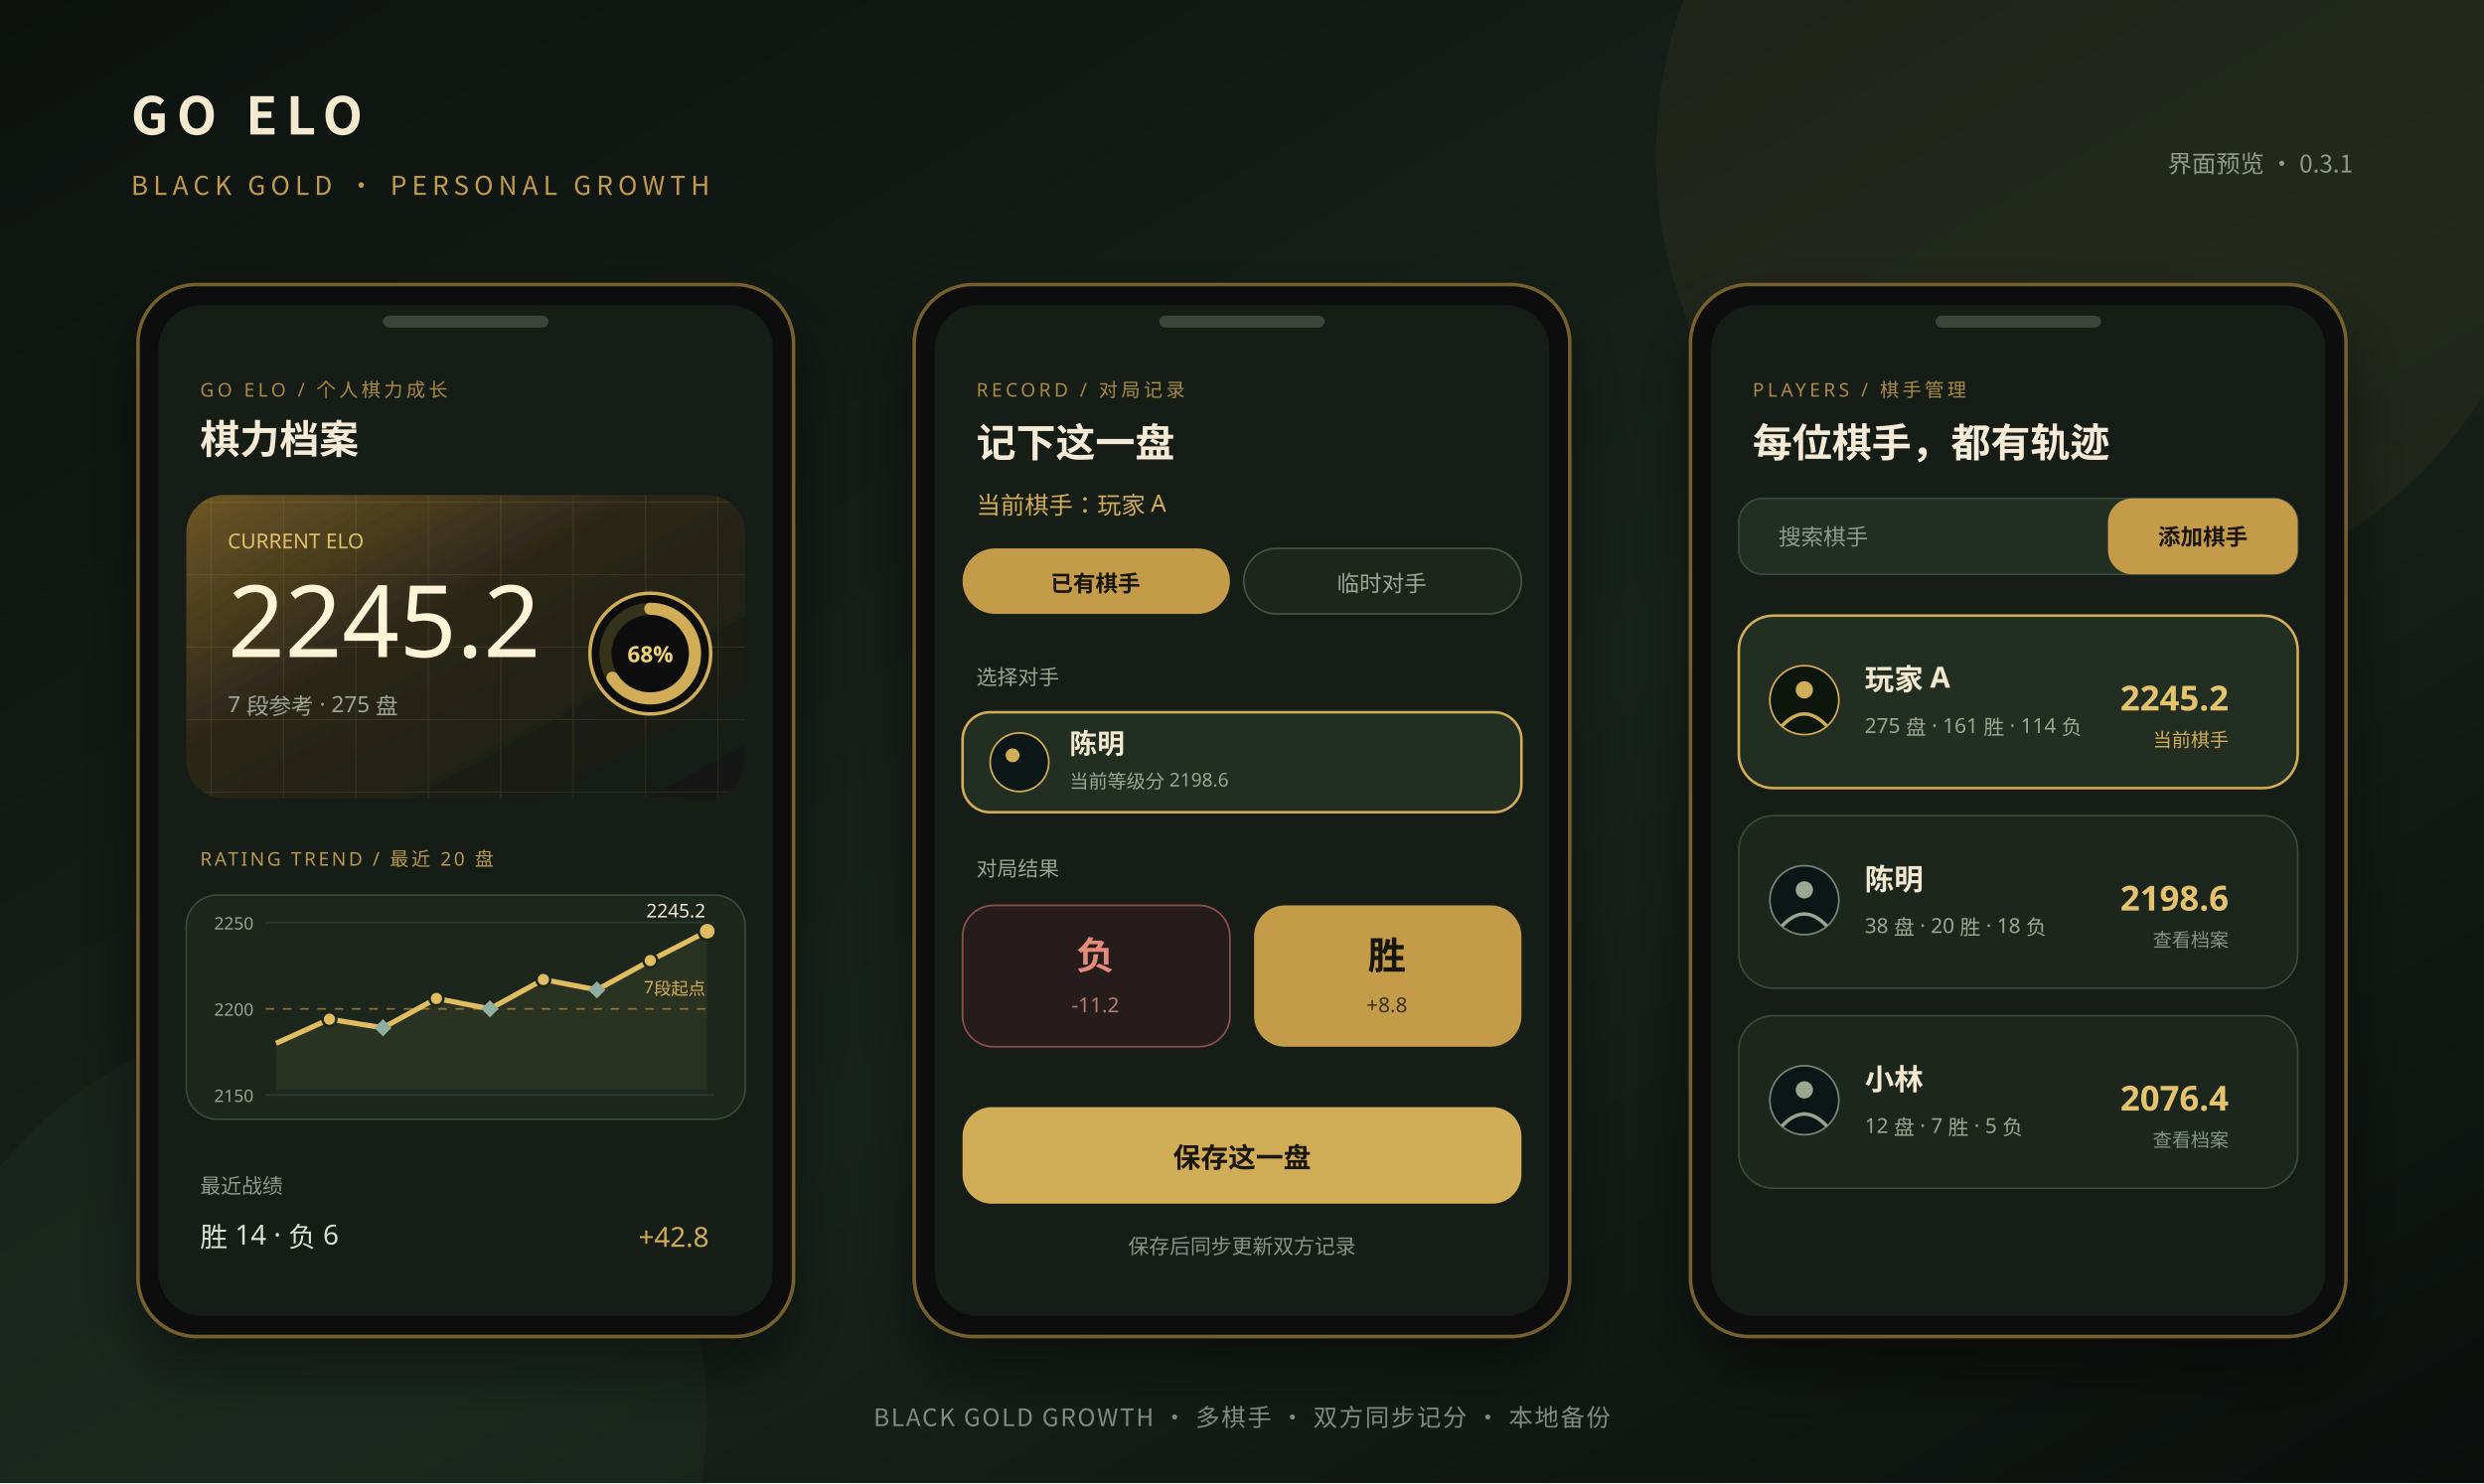
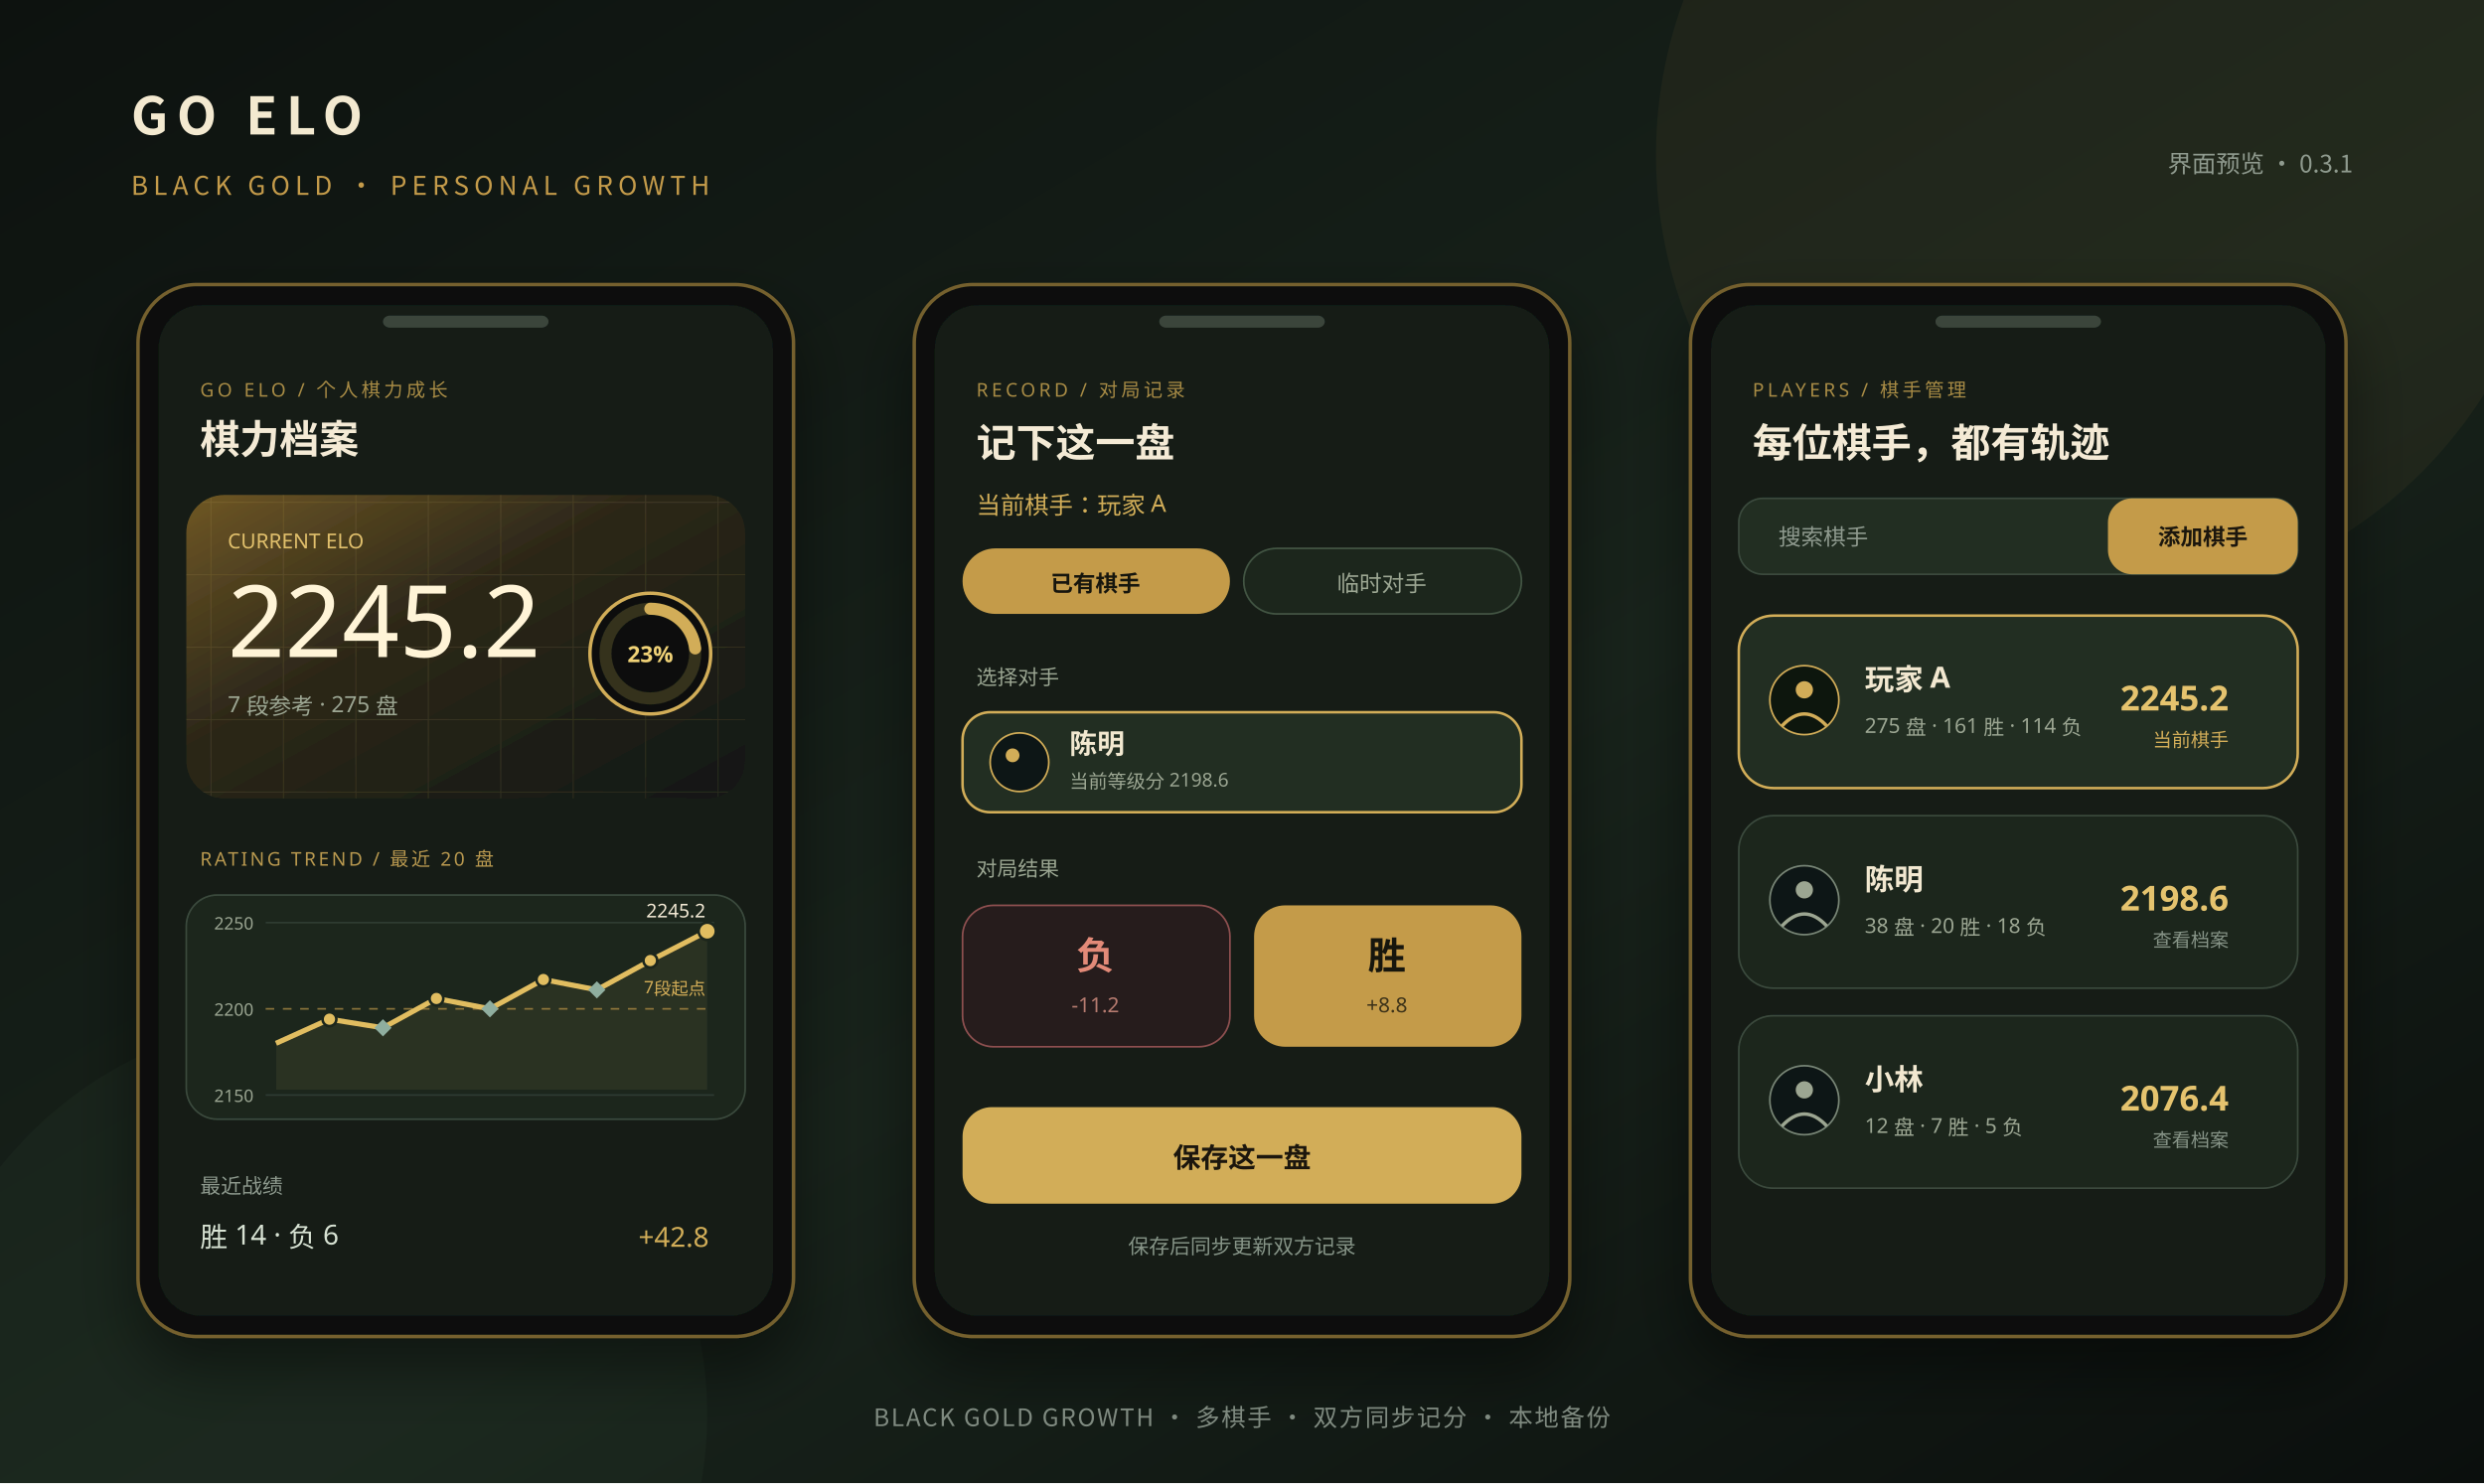
<svg xmlns="http://www.w3.org/2000/svg" width="1440" height="860" viewBox="0 0 1440 860" role="img" aria-labelledby="title desc">
  <defs>
    <linearGradient id="canvas" x1="0" y1="0" x2="1" y2="1">
      <stop offset="0" stop-color="#0d120f" />
      <stop offset="0.55" stop-color="#18231b" />
      <stop offset="1" stop-color="#0b0f0d" />
    </linearGradient>
    <linearGradient id="hero" x1="0" y1="0" x2="1" y2="1">
      <stop offset="0" stop-color="#6f5725" />
      <stop offset="0.4" stop-color="#2d2819" />
      <stop offset="1" stop-color="#111712" />
    </linearGradient>
    <linearGradient id="gold" x1="0" y1="0" x2="1" y2="0">
      <stop offset="0" stop-color="#c49b4a" />
      <stop offset="1" stop-color="#f0d37e" />
    </linearGradient>
    <filter id="shadow" x="-20%" y="-20%" width="140%" height="150%">
      <feDropShadow dx="0" dy="18" stdDeviation="18" flood-color="#000" flood-opacity="0.45" />
    </filter>
    <filter id="glow" x="-30%" y="-30%" width="160%" height="160%">
      <feGaussianBlur stdDeviation="7" result="blur" />
      <feMerge>
        <feMergeNode in="blur" />
        <feMergeNode in="SourceGraphic" />
      </feMerge>
    </filter>
    <pattern id="board" width="42" height="42" patternUnits="userSpaceOnUse">
      <path d="M0 0H42M0 0V42" stroke="#e6c56c" stroke-opacity=".12" stroke-width="1" />
    </pattern>
  </defs>
  <rect width="1440" height="860" fill="url(#canvas)" />
  <circle cx="1220" cy="90" r="260" fill="#c49b4a" opacity=".06" />
  <circle cx="180" cy="820" r="230" fill="#719a76" opacity=".045" />
  <text x="76" y="78" fill="#f3e9d0" font-family="Microsoft YaHei, Noto Sans CJK SC, sans-serif" font-size="30" font-weight="700" letter-spacing="5">GO ELO</text>
  <text x="76" y="113" fill="#c49b4a" font-family="Microsoft YaHei, Noto Sans CJK SC, sans-serif" font-size="15" letter-spacing="3">BLACK GOLD · PERSONAL GROWTH</text>
  <text x="1364" y="100" fill="#8f9a8e" text-anchor="end" font-family="Microsoft YaHei, Noto Sans CJK SC, sans-serif" font-size="14">界面预览 · 0.3.1</text>
  <g filter="url(#shadow)" transform="translate(80 165)">
    <rect width="380" height="610" rx="34" fill="#0c110e" stroke="#75602d" stroke-width="2" />
    <rect x="12" y="12" width="356" height="586" rx="25" fill="#131c16" />
    <rect x="142" y="18" width="96" height="7" rx="4" fill="#3b443b" />
    <text x="36" y="65" fill="#a98b45" font-family="Microsoft YaHei, sans-serif" font-size="11" letter-spacing="2">GO ELO / 个人棋力成长</text>
    <text x="36" y="98" fill="#f4ead5" font-family="Microsoft YaHei, sans-serif" font-size="23" font-weight="700">棋力档案</text>
    <rect x="28" y="122" width="324" height="176" rx="22" fill="url(#hero)" />
    <rect x="28" y="122" width="324" height="176" rx="22" fill="url(#board)" />
    <text x="52" y="153" fill="#e1c06c" font-family="Microsoft YaHei, sans-serif" font-size="12">CURRENT ELO</text>
    <text x="52" y="216" fill="#fff4d7" font-family="Microsoft YaHei, sans-serif" font-size="58" font-weight="300">2245.2</text>
    <text x="52" y="248" fill="#9ca692" font-family="Microsoft YaHei, sans-serif" font-size="13">7 段参考 · 275 盘</text>
    <circle cx="297" cy="214" r="35" fill="#0c110e" stroke="#d2ad58" stroke-width="2" />
    <circle cx="297" cy="214" r="26" fill="none" stroke="#d2ad58" stroke-opacity=".2" stroke-width="7" />
-     <path d="M297 188A26 26 0 1 1 275 228" fill="none" stroke="#d2ad58" stroke-width="7" stroke-linecap="round" />
-     <text x="297" y="219" fill="#f1d277" text-anchor="middle" font-family="Microsoft YaHei, sans-serif" font-size="13" font-weight="700">68%</text>
+     <path d="M297 188A26 26 0 0 1 323 211" fill="none" stroke="#d2ad58" stroke-width="7" stroke-linecap="round" />
+     <text x="297" y="219" fill="#f1d277" text-anchor="middle" font-family="Microsoft YaHei, sans-serif" font-size="13" font-weight="700">23%</text>
    <text x="36" y="337" fill="#b9984f" font-family="Microsoft YaHei, sans-serif" font-size="11" letter-spacing="1.5">RATING TREND / 最近 20 盘</text>
    <rect x="28" y="354" width="324" height="130" rx="18" fill="#1a251c" stroke="#3b493c" />
    <path d="M80 440L111 426L142 431L173 414L204 420L235 403L266 409L297 392L330 375V467H80Z" fill="#c49b4a" opacity=".1" />
    <path d="M74 370H334M74 470H334" stroke="#7d887b" stroke-opacity=".22" />
    <path d="M74 420H334" stroke="#c49b4a" stroke-opacity=".65" stroke-dasharray="5 5" />
    <text x="67" y="374" fill="#9ca692" text-anchor="end" font-family="Microsoft YaHei, sans-serif" font-size="10">2250</text>
    <text x="67" y="424" fill="#9ca692" text-anchor="end" font-family="Microsoft YaHei, sans-serif" font-size="10">2200</text>
    <text x="67" y="474" fill="#9ca692" text-anchor="end" font-family="Microsoft YaHei, sans-serif" font-size="10">2150</text>
    <path d="M80 440L111 426L142 431L173 414L204 420L235 403L266 409L297 392L330 375" fill="none" stroke="#e1bd61" stroke-width="3" stroke-linejoin="round" />
    <g fill="#e1bd61" stroke="#1a251c" stroke-width="1.5">
      <circle cx="111" cy="426" r="4" />
      <circle cx="173" cy="414" r="4" />
      <circle cx="235" cy="403" r="4" />
      <circle cx="297" cy="392" r="4" />
      <circle cx="330" cy="375" r="5" />
    </g>
    <g fill="#8fae9f">
      <path d="M142 426l5 5-5 5-5-5Z" />
      <path d="M204 415l5 5-5 5-5-5Z" />
      <path d="M266 404l5 5-5 5-5-5Z" />
    </g>
    <text x="329" y="411" fill="#d2ad58" text-anchor="end" font-family="Microsoft YaHei, sans-serif" font-size="10">7段起点</text>
    <text x="329" y="367" fill="#f4ead5" text-anchor="end" font-family="Microsoft YaHei, sans-serif" font-size="11">2245.2</text>
    <text x="36" y="527" fill="#8f9a8e" font-family="Microsoft YaHei, sans-serif" font-size="12">最近战绩</text>
    <text x="36" y="558" fill="#d8e2d3" font-family="Microsoft YaHei, sans-serif" font-size="16">胜 14 · 负 6</text>
    <text x="331" y="558" fill="#d2ad58" text-anchor="end" font-family="Microsoft YaHei, sans-serif" font-size="16">+42.8</text>
  </g>
  <g filter="url(#shadow)" transform="translate(530 165)">
    <rect width="380" height="610" rx="34" fill="#0c110e" stroke="#75602d" stroke-width="2" />
    <rect x="12" y="12" width="356" height="586" rx="25" fill="#131c16" />
    <rect x="142" y="18" width="96" height="7" rx="4" fill="#3b443b" />
    <text x="36" y="65" fill="#a98b45" font-family="Microsoft YaHei, sans-serif" font-size="11" letter-spacing="2">RECORD / 对局记录</text>
    <text x="36" y="100" fill="#f4ead5" font-family="Microsoft YaHei, sans-serif" font-size="23" font-weight="700">记下这一盘</text>
    <text x="36" y="133" fill="#d2ad58" font-family="Microsoft YaHei, sans-serif" font-size="14">当前棋手：玩家 A</text>
    <rect x="28" y="153" width="155" height="38" rx="19" fill="#c49b4a" />
    <text x="105" y="178" fill="#19160e" text-anchor="middle" font-family="Microsoft YaHei, sans-serif" font-size="13" font-weight="700">已有棋手</text>
    <rect x="191" y="153" width="161" height="38" rx="19" fill="#1d281f" stroke="#435443" />
    <text x="271" y="178" fill="#9ca692" text-anchor="middle" font-family="Microsoft YaHei, sans-serif" font-size="13">临时对手</text>
    <text x="36" y="232" fill="#9ca692" font-family="Microsoft YaHei, sans-serif" font-size="12">选择对手</text>
    <rect x="28" y="248" width="324" height="58" rx="16" fill="#202d22" stroke="#d2ad58" stroke-width="1.5" />
    <circle cx="61" cy="277" r="17" fill="#111712" stroke="#d2ad58" />
    <circle cx="57" cy="273" r="4" fill="#d2ad58" />
    <text x="90" y="272" fill="#f2e8d0" font-family="Microsoft YaHei, sans-serif" font-size="16" font-weight="700">陈明</text>
    <text x="90" y="292" fill="#9ca692" font-family="Microsoft YaHei, sans-serif" font-size="11">当前等级分 2198.6</text>
    <text x="36" y="343" fill="#9ca692" font-family="Microsoft YaHei, sans-serif" font-size="12">对局结果</text>
    <rect x="28" y="360" width="155" height="82" rx="18" fill="#261c1c" stroke="#8e5050" />
    <text x="105" y="397" fill="#e38a78" text-anchor="middle" font-family="Microsoft YaHei, sans-serif" font-size="22" font-weight="700">负</text>
    <text x="105" y="422" fill="#b77b70" text-anchor="middle" font-family="Microsoft YaHei, sans-serif" font-size="12">-11.2</text>
    <rect x="197" y="360" width="155" height="82" rx="18" fill="#c49b4a" />
    <text x="274" y="397" fill="#19160e" text-anchor="middle" font-family="Microsoft YaHei, sans-serif" font-size="22" font-weight="700">胜</text>
    <text x="274" y="422" fill="#3c3219" text-anchor="middle" font-family="Microsoft YaHei, sans-serif" font-size="12">+8.8</text>
    <rect x="28" y="477" width="324" height="56" rx="17" fill="#d2ad58" />
    <text x="190" y="512" fill="#1a170e" text-anchor="middle" font-family="Microsoft YaHei, sans-serif" font-size="16" font-weight="700">保存这一盘</text>
    <text x="190" y="562" fill="#879487" text-anchor="middle" font-family="Microsoft YaHei, sans-serif" font-size="12">保存后同步更新双方记录</text>
  </g>
  <g filter="url(#shadow)" transform="translate(980 165)">
    <rect width="380" height="610" rx="34" fill="#0c110e" stroke="#75602d" stroke-width="2" />
    <rect x="12" y="12" width="356" height="586" rx="25" fill="#131c16" />
    <rect x="142" y="18" width="96" height="7" rx="4" fill="#3b443b" />
    <text x="36" y="65" fill="#a98b45" font-family="Microsoft YaHei, sans-serif" font-size="11" letter-spacing="2">PLAYERS / 棋手管理</text>
    <text x="36" y="100" fill="#f4ead5" font-family="Microsoft YaHei, sans-serif" font-size="23" font-weight="700">每位棋手，都有轨迹</text>
    <rect x="28" y="124" width="324" height="44" rx="14" fill="#202d22" stroke="#3b493c" />
    <text x="51" y="151" fill="#8f9a8e" font-family="Microsoft YaHei, sans-serif" font-size="13">搜索棋手</text>
    <rect x="242" y="124" width="110" height="44" rx="14" fill="#c49b4a" />
    <text x="297" y="151" fill="#1b180e" text-anchor="middle" font-family="Microsoft YaHei, sans-serif" font-size="13" font-weight="700">添加棋手</text>
    <g transform="translate(28 192)">
      <rect width="324" height="100" rx="20" fill="#202d22" stroke="#d2ad58" stroke-width="1.5" />
      <circle cx="38" cy="49" r="20" fill="#101610" stroke="#d2ad58" />
      <circle cx="38" cy="43" r="5" fill="#d2ad58" />
      <path d="M25 64Q38 50 51 64" fill="none" stroke="#d2ad58" stroke-width="2" />
      <text x="73" y="43" fill="#f2e8d0" font-family="Microsoft YaHei, sans-serif" font-size="17" font-weight="700">玩家 A</text>
      <text x="73" y="68" fill="#9ca692" font-family="Microsoft YaHei, sans-serif" font-size="12">275 盘 · 161 胜 · 114 负</text>
      <text x="284" y="55" fill="#e5c36e" text-anchor="end" font-family="Microsoft YaHei, sans-serif" font-size="20" font-weight="700">2245.2</text>
      <text x="284" y="76" fill="#d2ad58" text-anchor="end" font-family="Microsoft YaHei, sans-serif" font-size="11">当前棋手</text>
    </g>
    <g transform="translate(28 308)">
      <rect width="324" height="100" rx="20" fill="#1a251c" stroke="#3b493c" />
      <circle cx="38" cy="49" r="20" fill="#111712" stroke="#778576" />
      <circle cx="38" cy="43" r="5" fill="#9ca692" />
      <path d="M25 64Q38 50 51 64" fill="none" stroke="#9ca692" stroke-width="2" />
      <text x="73" y="43" fill="#f2e8d0" font-family="Microsoft YaHei, sans-serif" font-size="17" font-weight="700">陈明</text>
      <text x="73" y="68" fill="#9ca692" font-family="Microsoft YaHei, sans-serif" font-size="12">38 盘 · 20 胜 · 18 负</text>
      <text x="284" y="55" fill="#e5c36e" text-anchor="end" font-family="Microsoft YaHei, sans-serif" font-size="20" font-weight="700">2198.6</text>
      <text x="284" y="76" fill="#879487" text-anchor="end" font-family="Microsoft YaHei, sans-serif" font-size="11">查看档案</text>
    </g>
    <g transform="translate(28 424)">
      <rect width="324" height="100" rx="20" fill="#1a251c" stroke="#3b493c" />
      <circle cx="38" cy="49" r="20" fill="#111712" stroke="#778576" />
      <circle cx="38" cy="43" r="5" fill="#9ca692" />
      <path d="M25 64Q38 50 51 64" fill="none" stroke="#9ca692" stroke-width="2" />
      <text x="73" y="43" fill="#f2e8d0" font-family="Microsoft YaHei, sans-serif" font-size="17" font-weight="700">小林</text>
      <text x="73" y="68" fill="#9ca692" font-family="Microsoft YaHei, sans-serif" font-size="12">12 盘 · 7 胜 · 5 负</text>
      <text x="284" y="55" fill="#e5c36e" text-anchor="end" font-family="Microsoft YaHei, sans-serif" font-size="20" font-weight="700">2076.4</text>
      <text x="284" y="76" fill="#879487" text-anchor="end" font-family="Microsoft YaHei, sans-serif" font-size="11">查看档案</text>
    </g>
  </g>
  <text x="720" y="827" fill="#7f8a80" text-anchor="middle" font-family="Microsoft YaHei, Noto Sans CJK SC, sans-serif" font-size="14" letter-spacing="1">BLACK GOLD GROWTH · 多棋手 · 双方同步记分 · 本地备份</text>
</svg>
